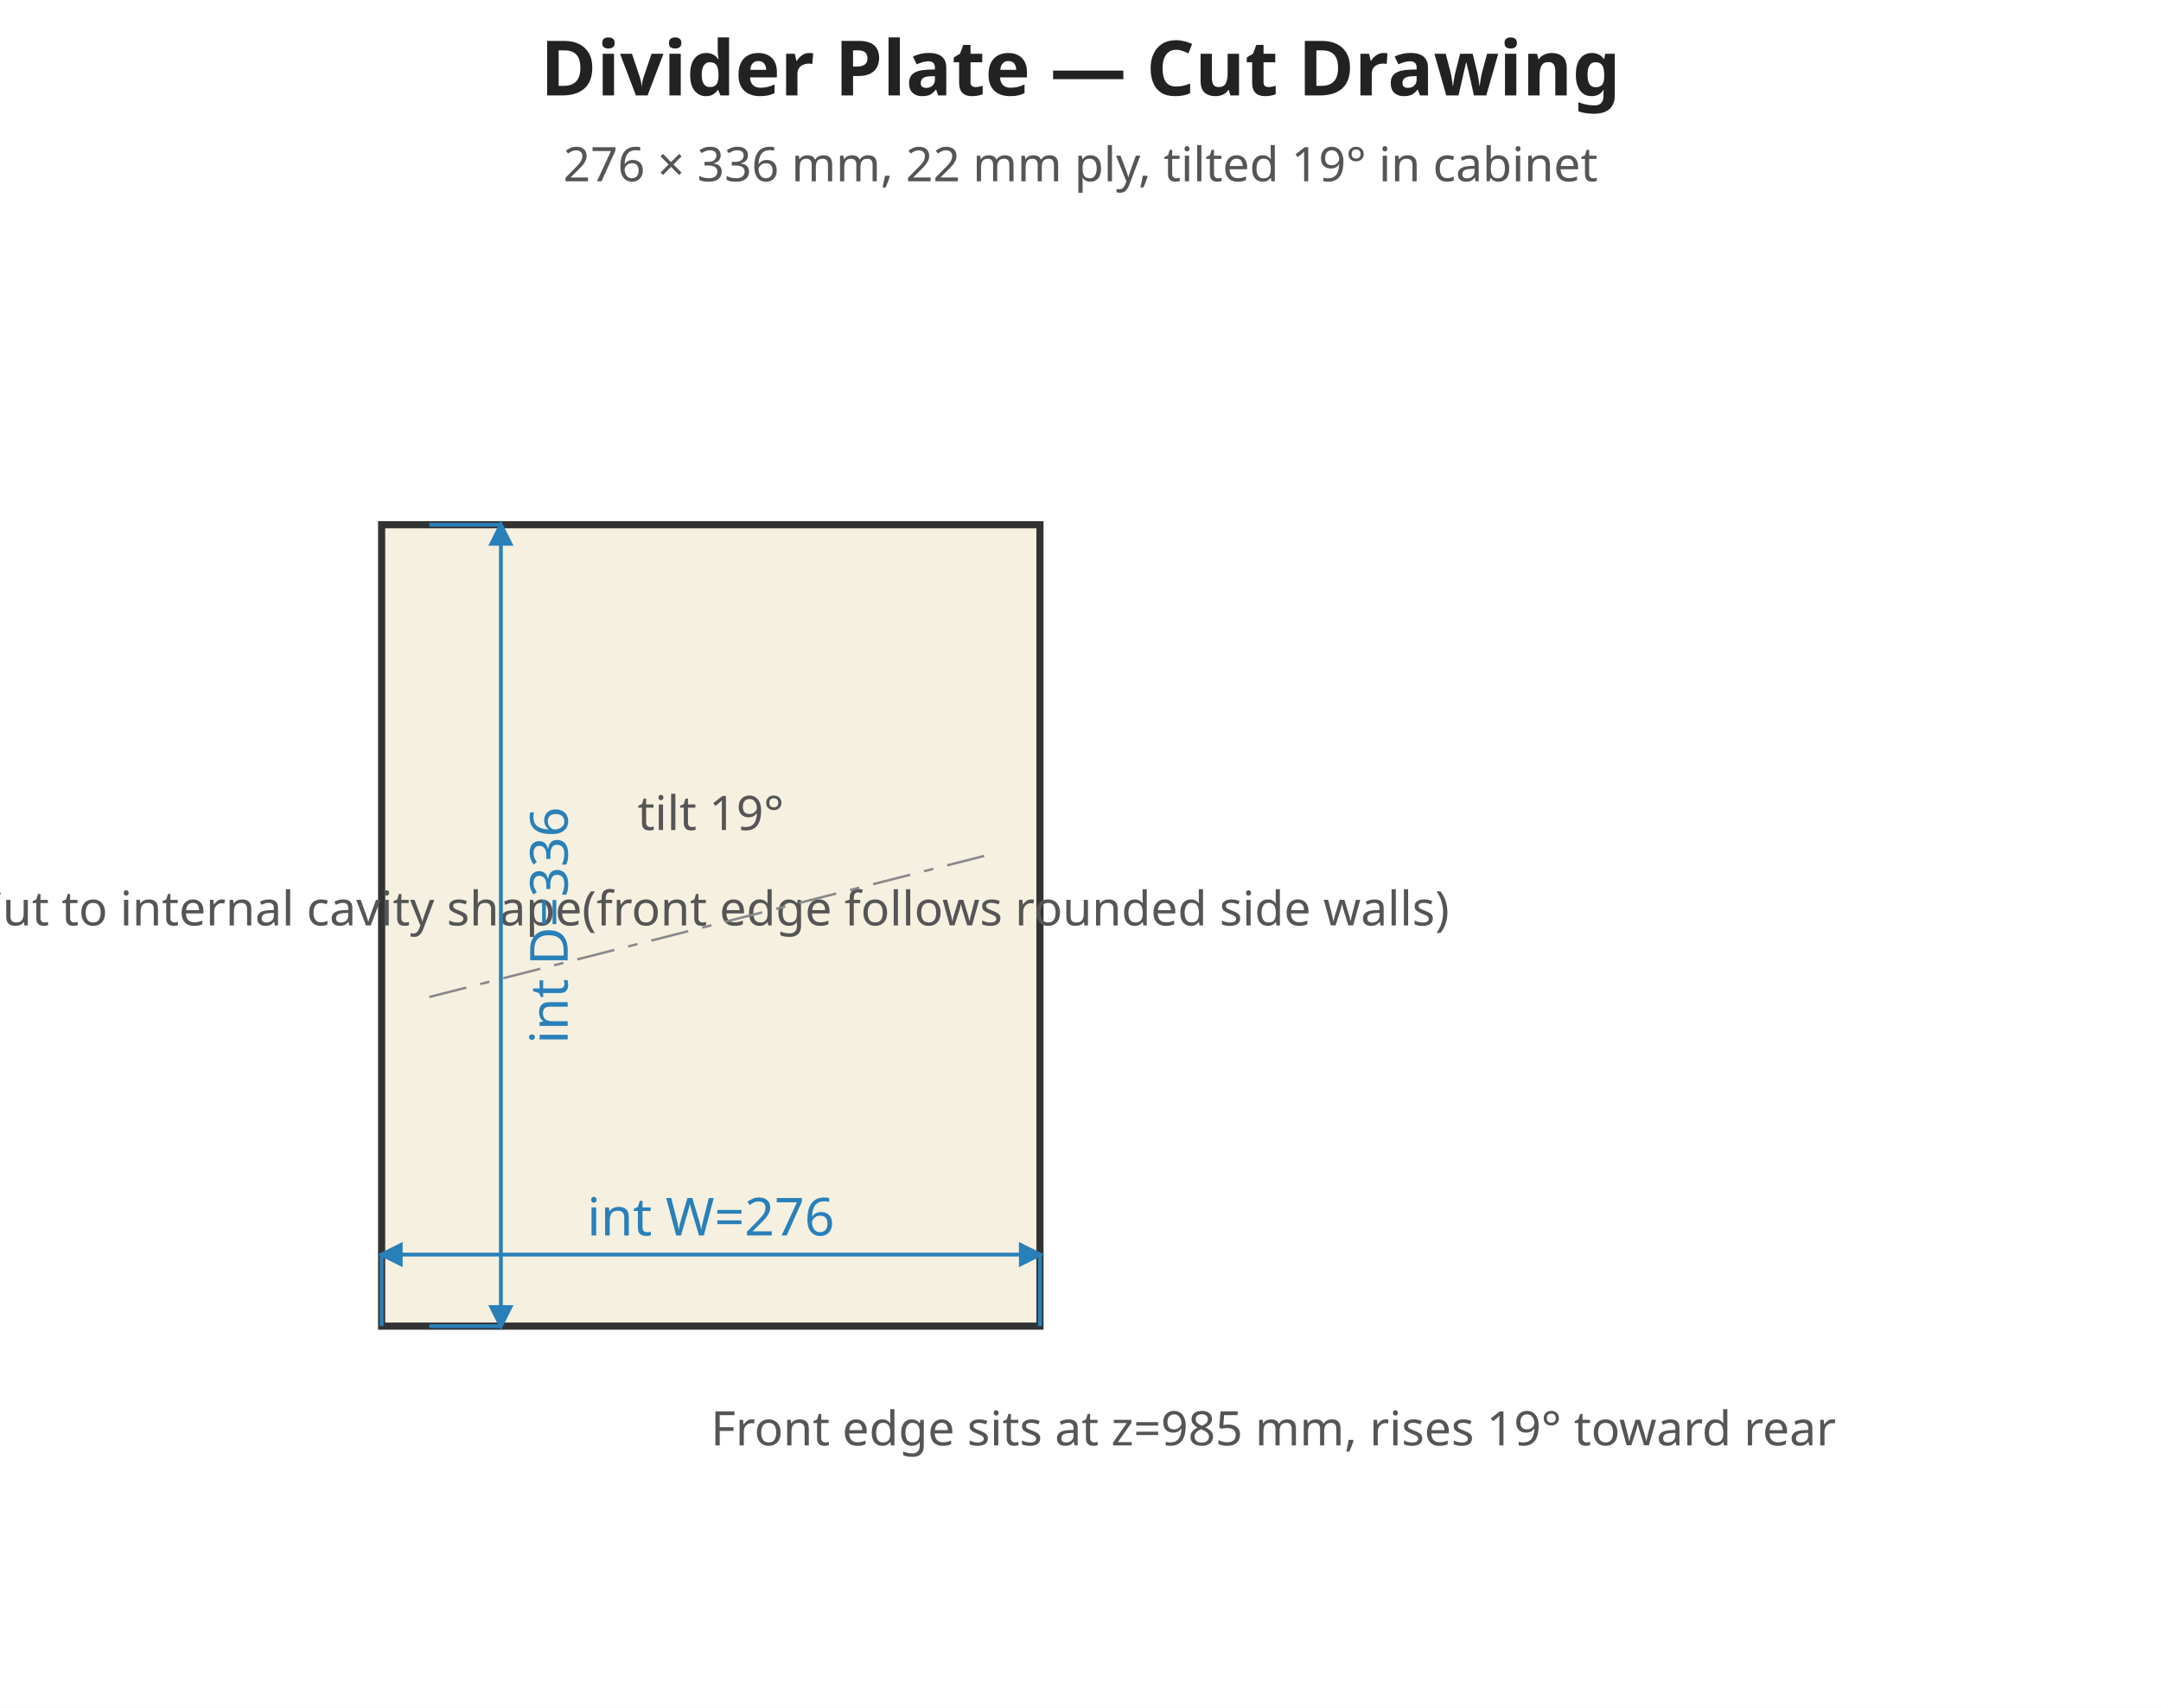
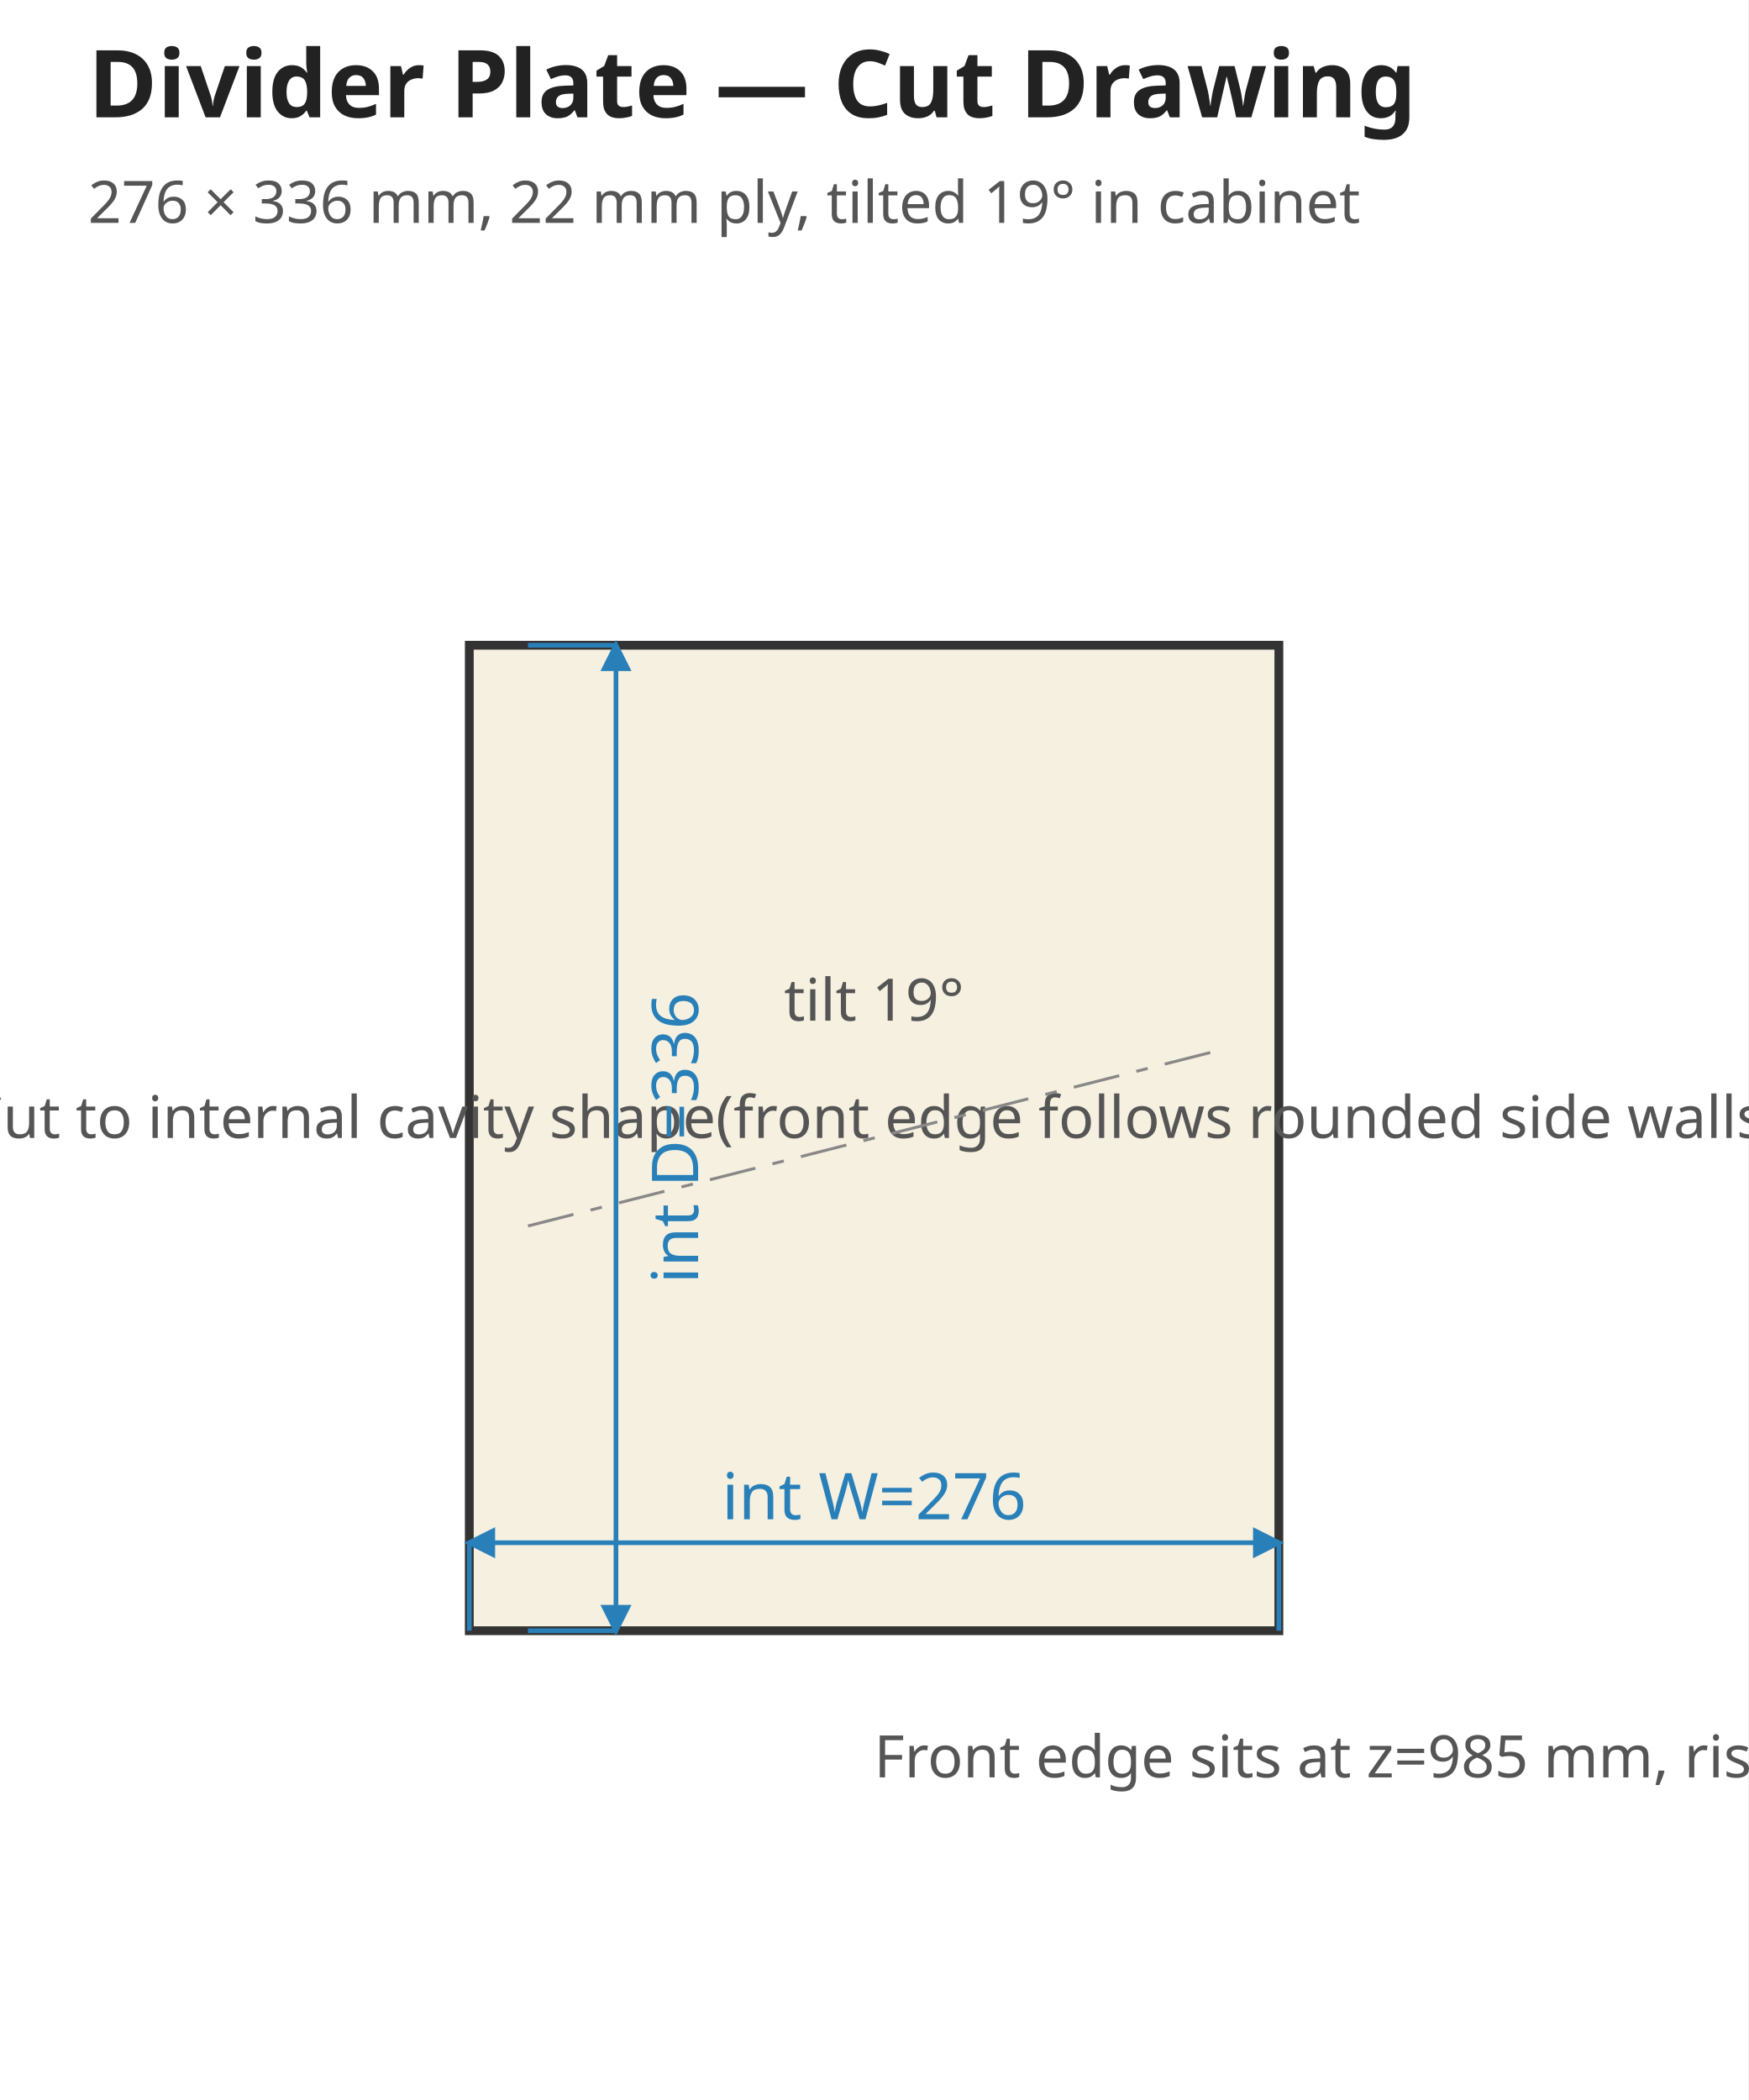
- <svg xmlns="http://www.w3.org/2000/svg" width="453" height="358" viewBox="0 0 453 358">
+ <svg xmlns="http://www.w3.org/2000/svg" width="298" height="358" viewBox="0 0 298 358">
  <style>.panel { fill: #f5f0e0; stroke: #333; stroke-width: 1.5; }
.cutout { fill: none; stroke: #c0392b; stroke-width: 1.2; stroke-dasharray: 6,3; }
.rebate { fill: #faebe0; stroke: #e67e22; stroke-width: 1.0; stroke-dasharray: 4,2; }
.pilot { fill: #333; }
.dim-line { stroke: #2980b9; stroke-width: 0.8; fill: none; }
.dim-text { fill: #2980b9; font-family: sans-serif; font-size: 11px; text-anchor: middle; }
.dim-text-v { fill: #2980b9; font-family: sans-serif; font-size: 11px; text-anchor: middle; }
.label { fill: #333; font-family: sans-serif; font-size: 12px; text-anchor: middle; font-weight: bold; }
.label-sm { fill: #555; font-family: sans-serif; font-size: 10px; text-anchor: middle; }
.label-driver { fill: #c0392b; font-family: sans-serif; font-size: 11px; text-anchor: middle; font-weight: bold; }
- .title-text { fill: #222; font-family: sans-serif; font-size: 16px; font-weight: bold; text-anchor: middle; }
- .subtitle { fill: #555; font-family: sans-serif; font-size: 10px; text-anchor: middle; }
+ .title-text { fill: #222; font-family: sans-serif; font-size: 16px; font-weight: bold; }
+ .subtitle { fill: #555; font-family: sans-serif; font-size: 10px; }
.note { fill: #555; font-family: sans-serif; font-size: 10px; }
.arrow { stroke: #2980b9; stroke-width: 0.8; fill: #2980b9; }
.center-line { stroke: #888; stroke-width: 0.5; stroke-dasharray: 8,3,2,3; }
</style>
-   <rect width="453" height="358" fill="white" />
-   <text x="226.5" y="20.0" class="title-text">Divider Plate — Cut Drawing</text>
-   <text x="226.5" y="38.0" class="subtitle">276 × 336 mm, 22 mm ply, tilted 19° in cabinet</text>
+   <rect width="298" height="358" fill="white" />
+   <text x="15.0" y="20.0" class="title-text">Divider Plate — Cut Drawing</text>
+   <text x="15.0" y="38.0" class="subtitle">276 × 336 mm, 22 mm ply, tilted 19° in cabinet</text>
  <rect x="80.0" y="110.0" width="138.0" height="168.0" class="panel" />
  <text x="149.0" y="194.0" class="label-sm">Cut to internal cavity shape
(front edge follows rounded side walls)</text>
  <text x="149.0" y="303.0" class="note">Front edge sits at z=985 mm, rises 19° toward rear</text>
  <line x1="80.0" y1="278.0" x2="80.0" y2="263.0" class="dim-line" />
  <line x1="218.0" y1="278.0" x2="218.0" y2="263.0" class="dim-line" />
  <line x1="80.0" y1="263.0" x2="218.0" y2="263.0" class="dim-line" />
  <polygon points="80.0,263.0 84.0,261.0 84.0,265.0" class="arrow" />
  <polygon points="218.0,263.0 214.0,261.0 214.0,265.0" class="arrow" />
  <text x="149.0" y="259.0" class="dim-text">int W=276</text>
  <line x1="90.0" y1="110.0" x2="105.0" y2="110.0" class="dim-line" />
  <line x1="90.0" y1="278.0" x2="105.0" y2="278.0" class="dim-line" />
  <line x1="105.0" y1="110.0" x2="105.0" y2="278.0" class="dim-line" />
  <polygon points="105.0,110.0 103.0,114.0 107.0,114.0" class="arrow" />
  <polygon points="105.0,278.0 103.0,274.0 107.0,274.0" class="arrow" />
  <text x="119.0" y="194.0" class="dim-text-v" transform="rotate(-90 119.0 194.0)">int D=336</text>
  <line x1="90.0" y1="209.0" x2="208.0" y2="179.0" class="center-line" />
  <text x="149.0" y="174.0" class="label-sm">tilt 19°</text>
</svg>
